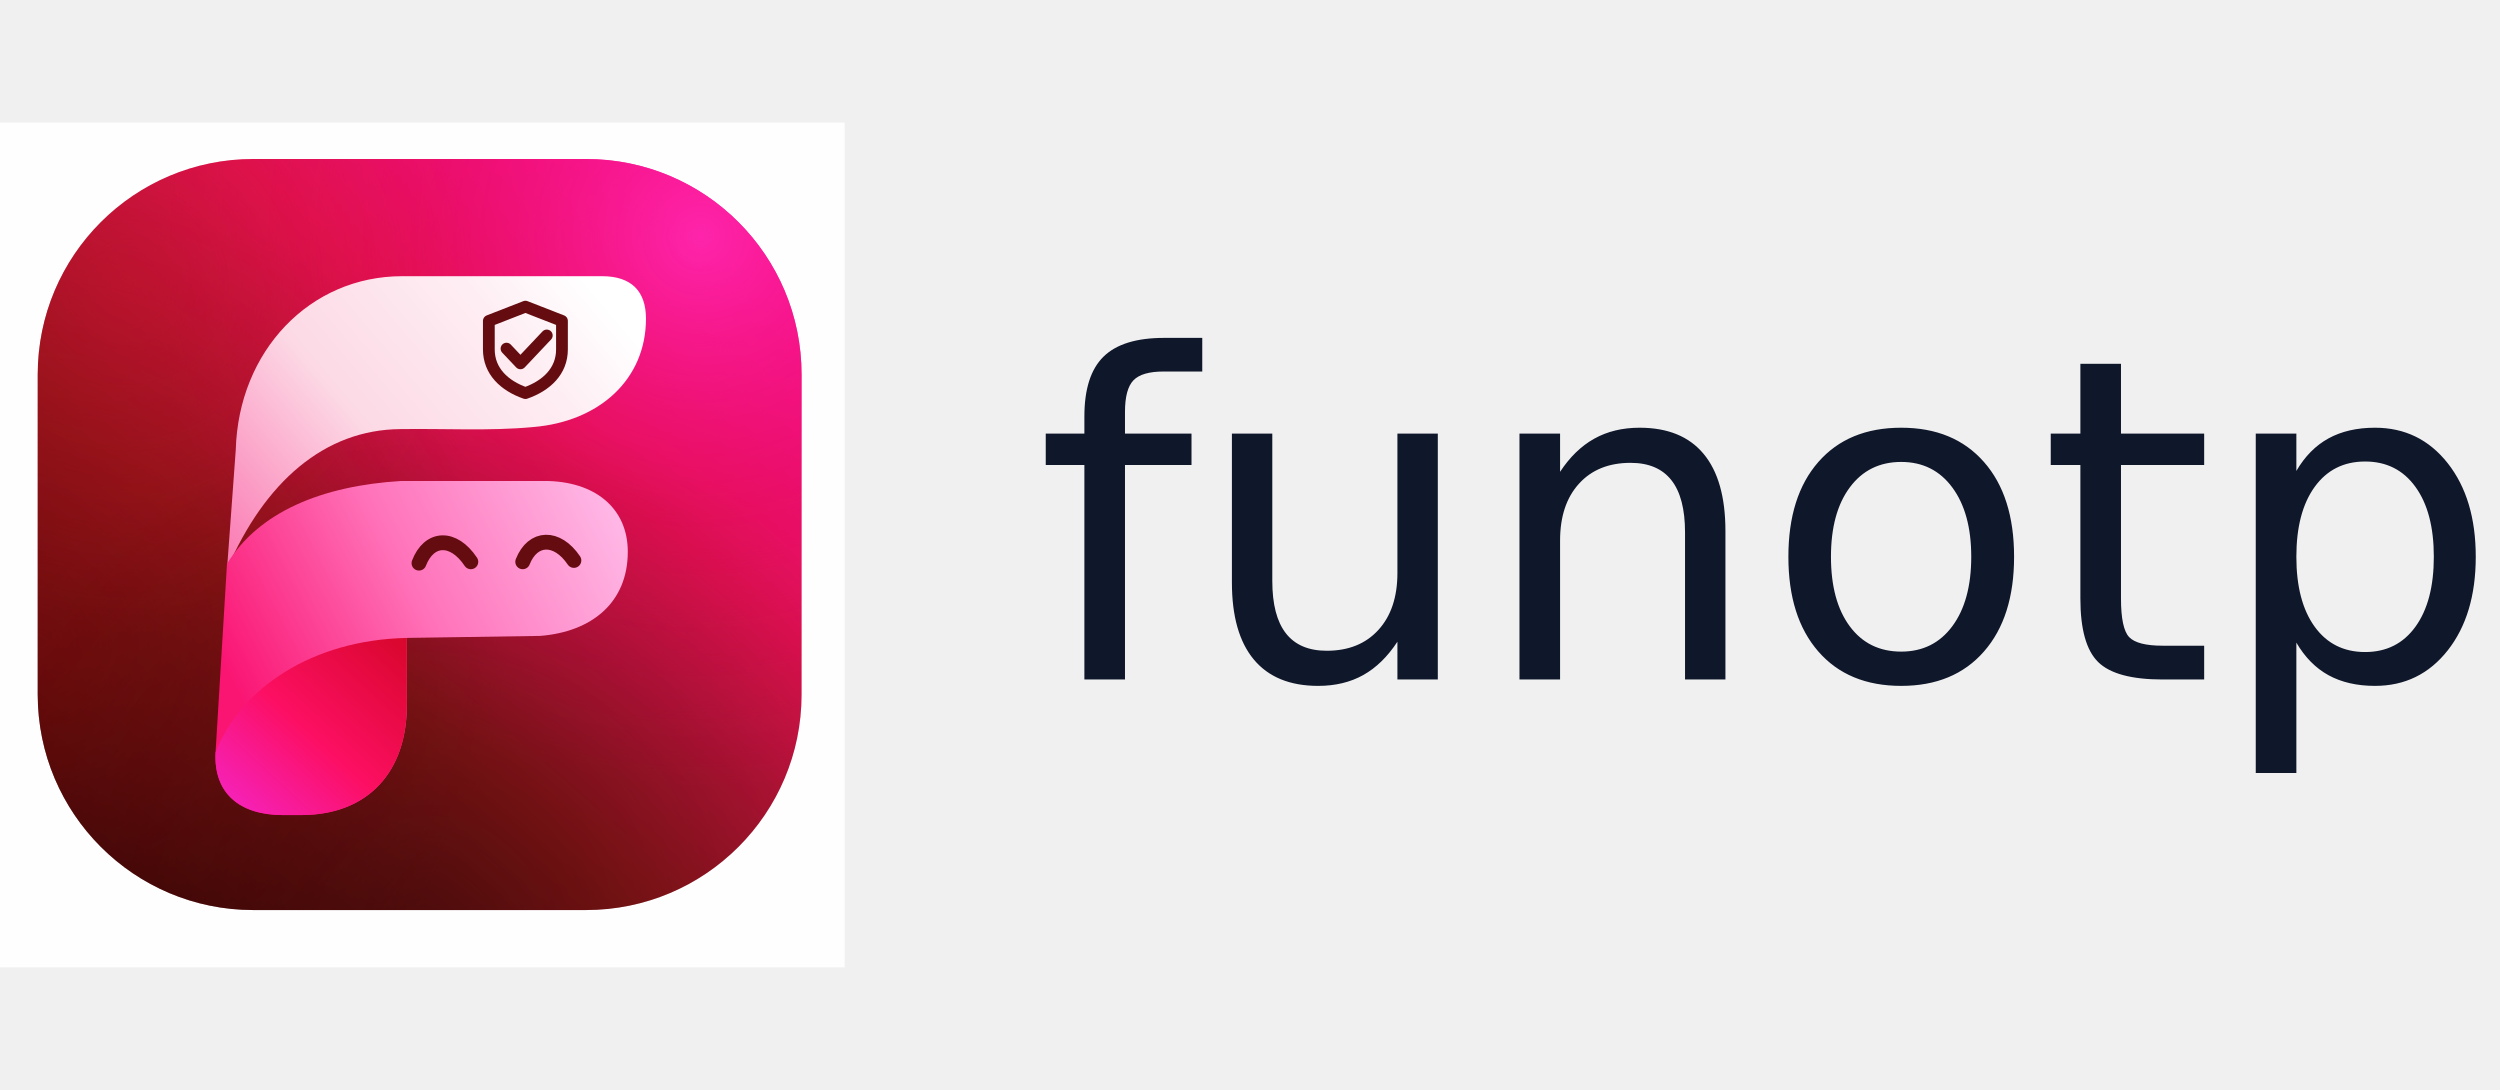
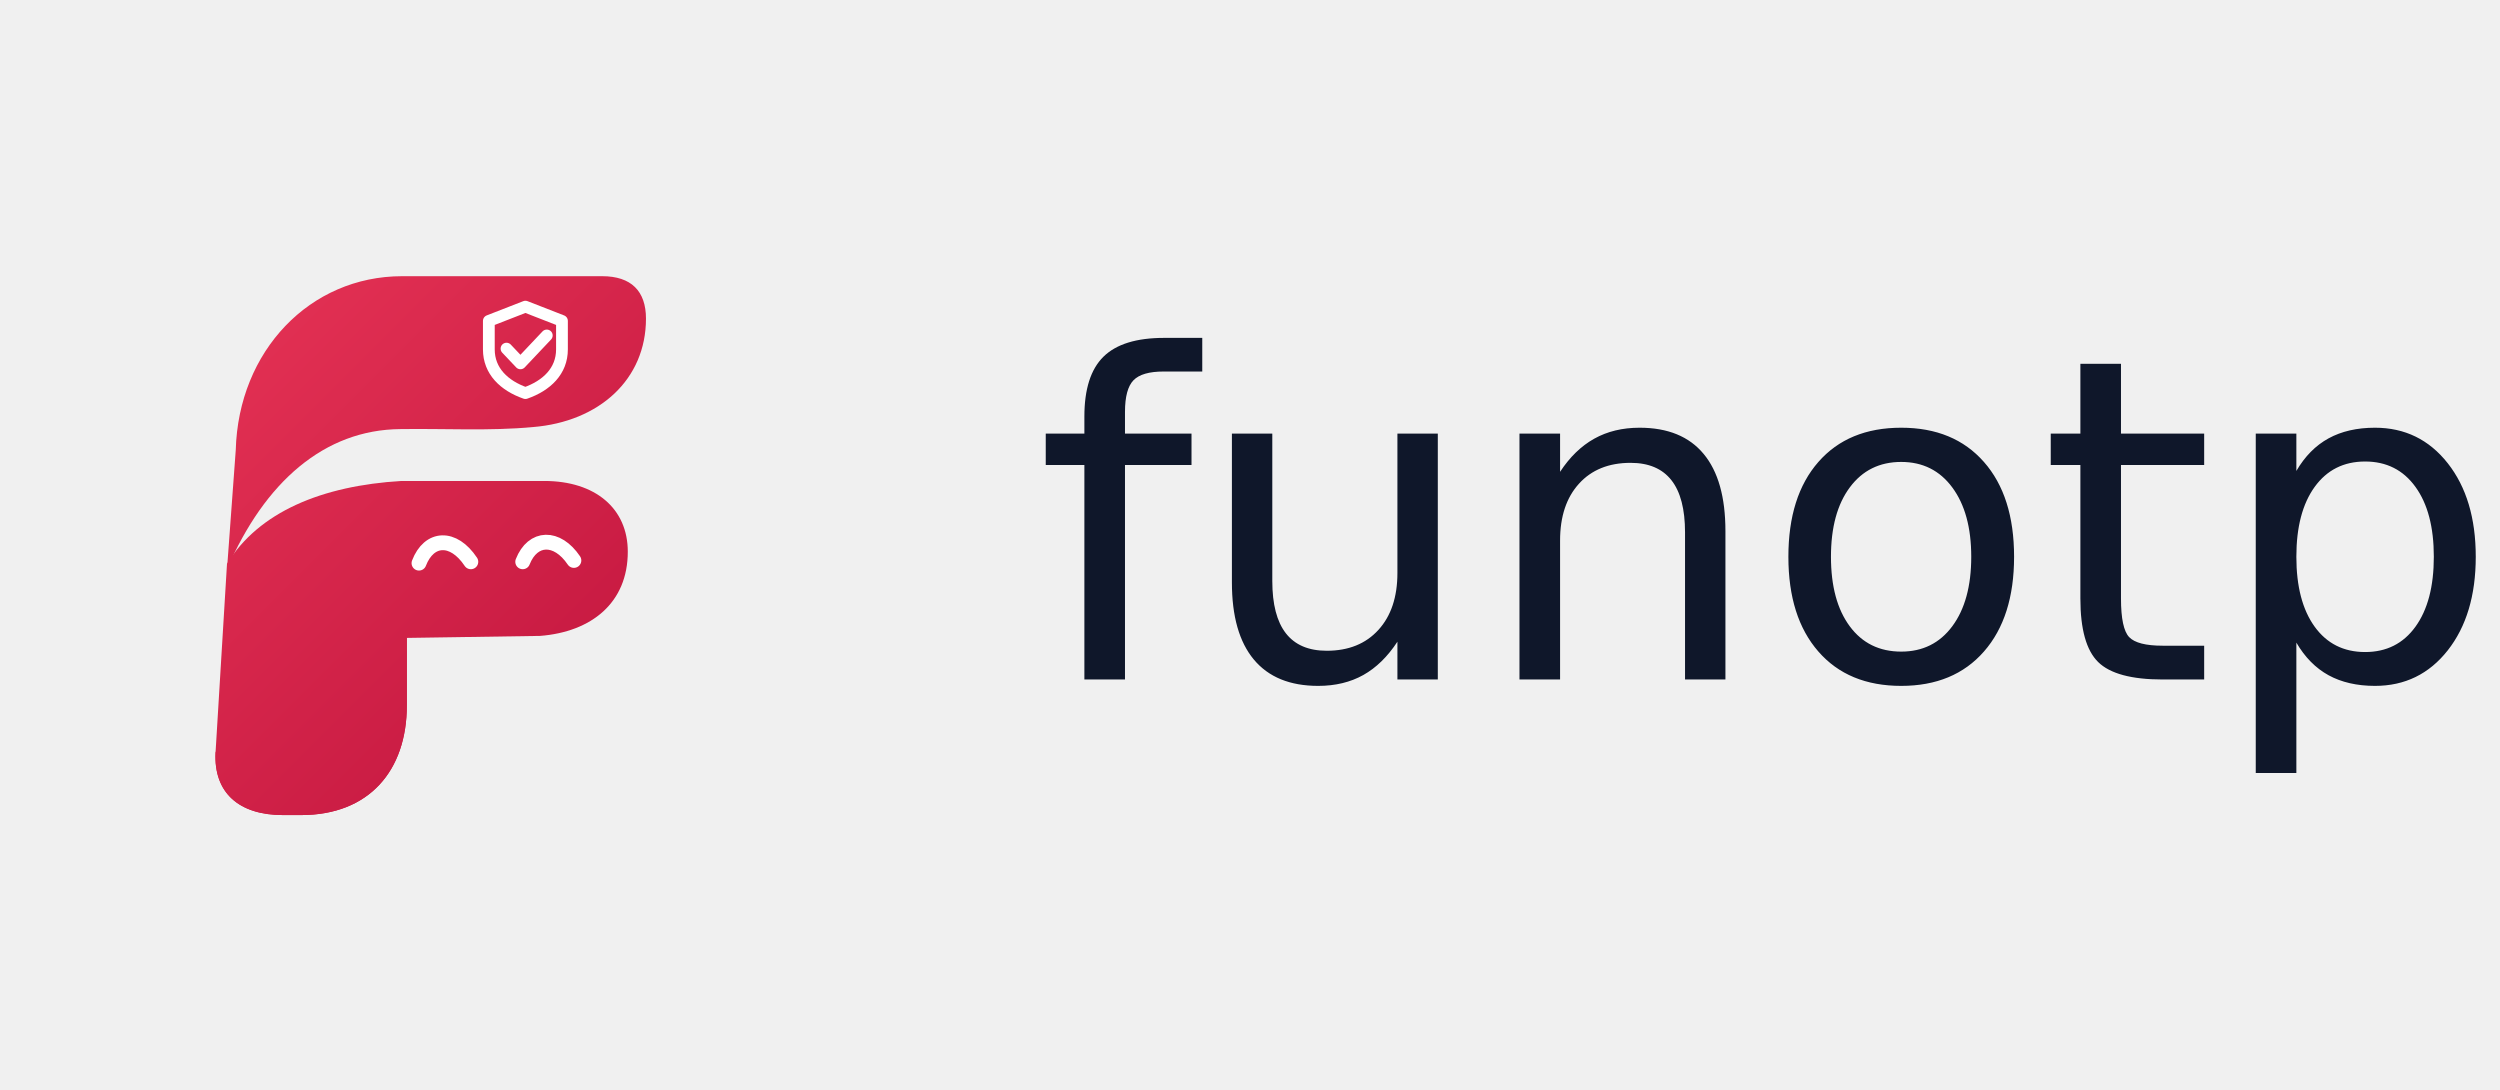
<svg xmlns="http://www.w3.org/2000/svg" viewBox="0 0 734 320" width="734" height="320" role="img" aria-label="funotp">
  <defs>
    <linearGradient id="g" x1="0" y1="0" x2="1024" y2="1024" gradientUnits="userSpaceOnUse">
      <stop offset="0" stop-color="#F43F5E" />
      <stop offset="1" stop-color="#BE123C" />
    </linearGradient>
  </defs>
  <g transform="translate(0,36.0) scale(0.2421875)">
-     <svg viewBox="0 0 1254 1254" width="1024" height="1024" role="img" aria-label="funotp logo">
-       <defs>
-         <linearGradient id="background" x1="130" y1="1100" x2="1010" y2="90" gradientUnits="userSpaceOnUse">
-           <stop offset="0" stop-color="#340605" />
-           <stop offset=".36" stop-color="#891518" />
-           <stop offset=".7" stop-color="#dc124f" />
-           <stop offset="1" stop-color="#fa109d" />
-         </linearGradient>
-         <radialGradient id="sky" cx="1040" cy="170" r="820" gradientUnits="userSpaceOnUse">
-           <stop offset="0" stop-color="#ff26ad" stop-opacity=".92" />
-           <stop offset=".5" stop-color="#ee085c" stop-opacity=".32" />
-           <stop offset="1" stop-color="#ee085c" stop-opacity="0" />
-         </radialGradient>
-         <radialGradient id="left-shade" cx="60" cy="770" r="690" gradientUnits="userSpaceOnUse">
-           <stop offset="0" stop-color="#830c0d" stop-opacity=".55" />
-           <stop offset="1" stop-color="#830c0d" stop-opacity="0" />
-         </radialGradient>
-         <radialGradient id="left-blue" cx="190" cy="240" r="520" gradientUnits="userSpaceOnUse">
-           <stop offset="0" stop-color="#dd1332" stop-opacity=".35" />
-           <stop offset="1" stop-color="#dd1332" stop-opacity="0" />
-         </radialGradient>
-         <radialGradient id="bottom-shade" cx="640" cy="1200" r="780" gradientUnits="userSpaceOnUse">
-           <stop offset="0" stop-color="#2c0805" stop-opacity=".4" />
-           <stop offset="1" stop-color="#2c0805" stop-opacity="0" />
-         </radialGradient>
-         <linearGradient id="upper" x1="324" y1="647" x2="843" y2="205" gradientUnits="userSpaceOnUse">
-           <stop offset="0" stop-color="#fb78b2" />
-           <stop offset=".43" stop-color="#fcd9e5" />
-           <stop offset=".8" stop-color="#feeef3" />
-           <stop offset="1" stop-color="#ffffff" />
-         </linearGradient>
-         <linearGradient id="face" x1="332" y1="805" x2="907" y2="507" gradientUnits="userSpaceOnUse">
-           <stop offset="0" stop-color="#fa1573" />
-           <stop offset=".47" stop-color="#ff72b9" />
-           <stop offset="1" stop-color="#ffbdea" />
-         </linearGradient>
-         <linearGradient id="foot" x1="337" y1="1020" x2="591" y2="744" gradientUnits="userSpaceOnUse">
-           <stop offset="0" stop-color="#f523bf" />
-           <stop offset=".45" stop-color="#fc0f62" />
-           <stop offset="1" stop-color="#d7062a" />
-         </linearGradient>
-         <clipPath id="tile">
-           <rect x="56" y="54" width="1134" height="1115" rx="320" />
-         </clipPath>
-       </defs>
-       <rect width="1254" height="1254" fill="#fefefe" />
-       <g clip-path="url(#tile)">
-         <rect x="56" y="54" width="1134" height="1115" fill="url(#background)" />
-         <rect x="56" y="54" width="1134" height="1115" fill="url(#sky)" />
-         <rect x="56" y="54" width="1134" height="1115" fill="url(#left-shade)" />
-         <rect x="56" y="54" width="1134" height="1115" fill="url(#left-blue)" />
-         <rect x="56" y="54" width="1134" height="1115" fill="url(#bottom-shade)" />
-       </g>
-       <path id="upper-shape" fill="url(#upper)" d="M 350 486 C 354 339 460 228 597 228 H 894 C 937 228 959 250 959 291 C 959 381 890 444 791 452 C 727 458 659 454 594 455 C 482 456 393 533 337 663 Z" />
-       <path id="face-shape" fill="url(#face)" d="M 337 655 C 384 578 478 539 596 532 H 808 C 884 532 932 573 932 637 C 932 713 878 756 802 762 L 604 765 V 865 C 604 962 548 1028 447 1028 H 420 C 355 1028 317 995 320 935 Z" />
-       <path id="foot-shape" fill="url(#foot)" d="M 320 935 C 357 840 463 768 604 765 V 865 C 604 962 548 1028 447 1028 H 420 C 355 1028 317 995 320 935 Z" />
-       <path id="eyes" fill="none" stroke="#650c10" stroke-width="22" stroke-linecap="round" d="M 622 654 C 637 615 673 613 699 652 M 776 652 C 791 614 827 613 852 650" />
-       <g transform="translate(780,336) scale(0.23) translate(-512,-512)">
-         <path d="M 512 239 L 748 331 V 515 C 748 655 649 749 512 797 C 375 749 276 655 276 515 V 331 Z" fill="none" stroke="#650c10" stroke-width="76" stroke-linecap="round" stroke-linejoin="round" />
-         <path d="M 390 510 L 480 605 L 650 425" fill="none" stroke="#650c10" stroke-width="76" stroke-linecap="round" stroke-linejoin="round" />
-       </g>
-     </svg>
+     <g transform="scale(0.8165869)">
+       <path fill="url(#g)" d="M 350 486 C 354 339 460 228 597 228 H 894 C 937 228 959 250 959 291 C 959 381 890 444 791 452 C 727 458 659 454 594 455 C 482 456 393 533 337 663 Z" />
+       <path fill="url(#g)" d="M 337 655 C 384 578 478 539 596 532 H 808 C 884 532 932 573 932 637 C 932 713 878 756 802 762 L 604 765 V 865 C 604 962 548 1028 447 1028 H 420 C 355 1028 317 995 320 935 Z" />
+       <path fill="url(#g)" d="M 320 935 C 357 840 463 768 604 765 V 865 C 604 962 548 1028 447 1028 H 420 C 355 1028 317 995 320 935 Z" />
+       <path fill="none" stroke="#FFFFFF" stroke-width="22" stroke-linecap="round" d="M 622 654 C 637 615 673 613 699 652 M 776 652 C 791 614 827 613 852 650" />
+     </g>
+     <g transform="scale(0.8165869) translate(780,336) scale(0.23) translate(-512,-512)">
+       <path d="M 512 239 L 748 331 V 515 C 748 655 649 749 512 797 C 375 749 276 655 276 515 V 331 Z" fill="none" stroke="#FFFFFF" stroke-width="76" stroke-linecap="round" stroke-linejoin="round" />
+       <path d="M 390 510 L 480 605 L 650 425" fill="none" stroke="#FFFFFF" stroke-width="76" stroke-linecap="round" stroke-linejoin="round" />
+     </g>
  </g>
  <text x="304" y="199.5" font-family="'Noto Sans SC','Source Sans 3','DejaVu Sans',sans-serif" font-size="132" font-weight="500" fill="#0F172A">funotp</text>
</svg>
